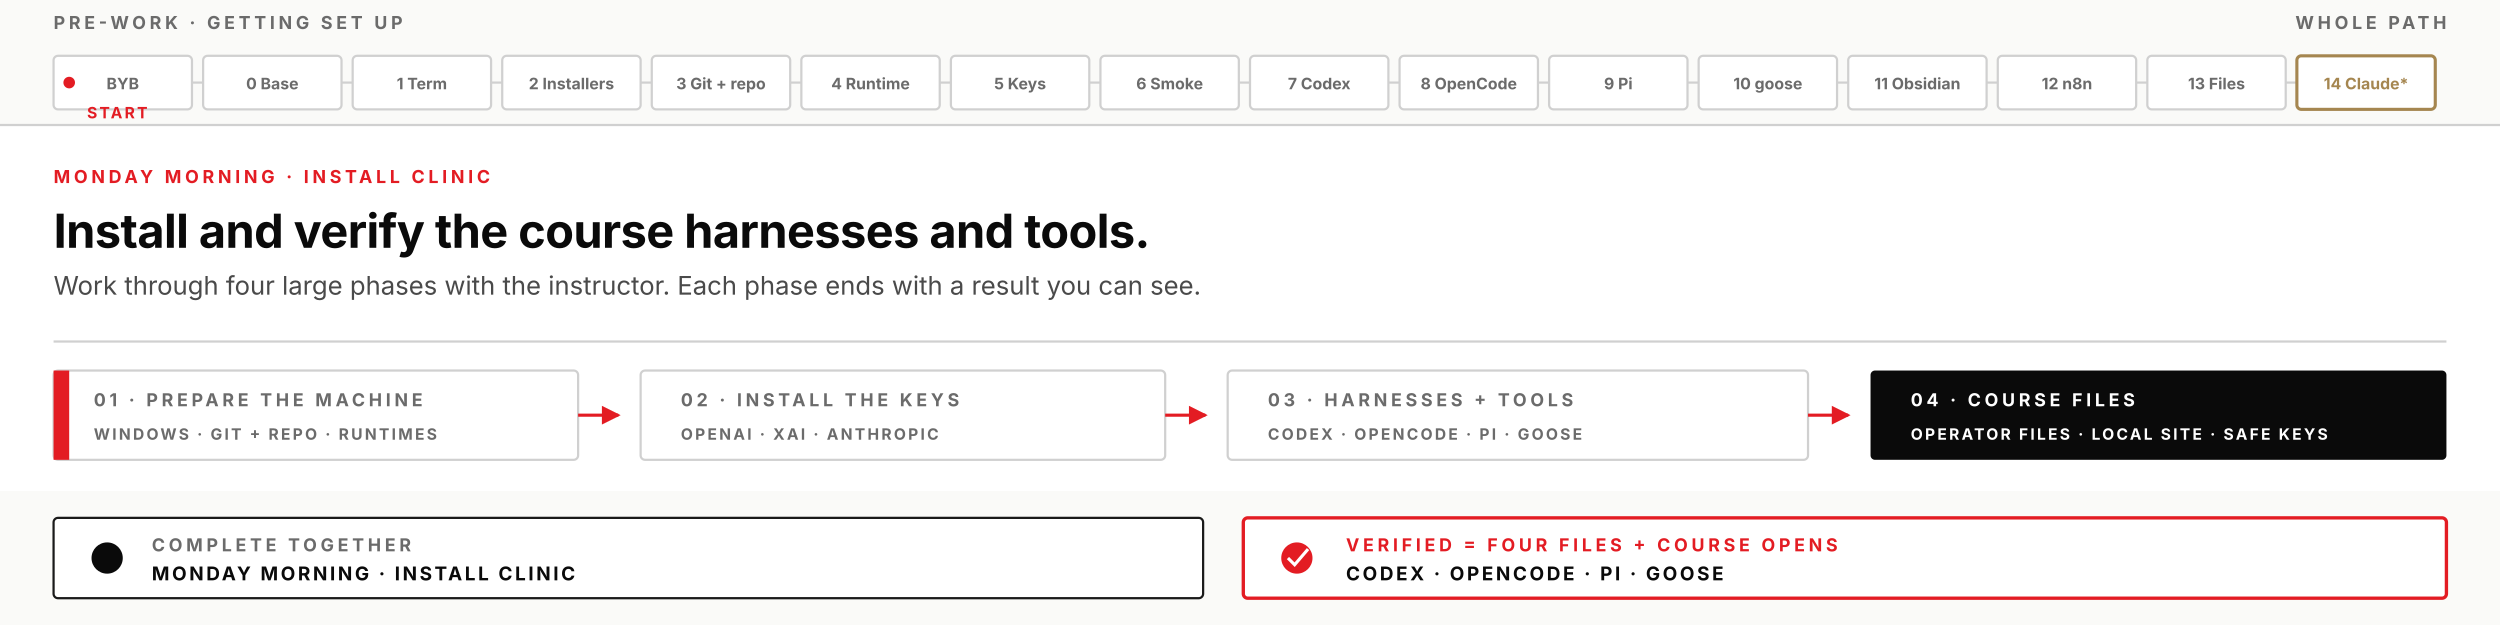
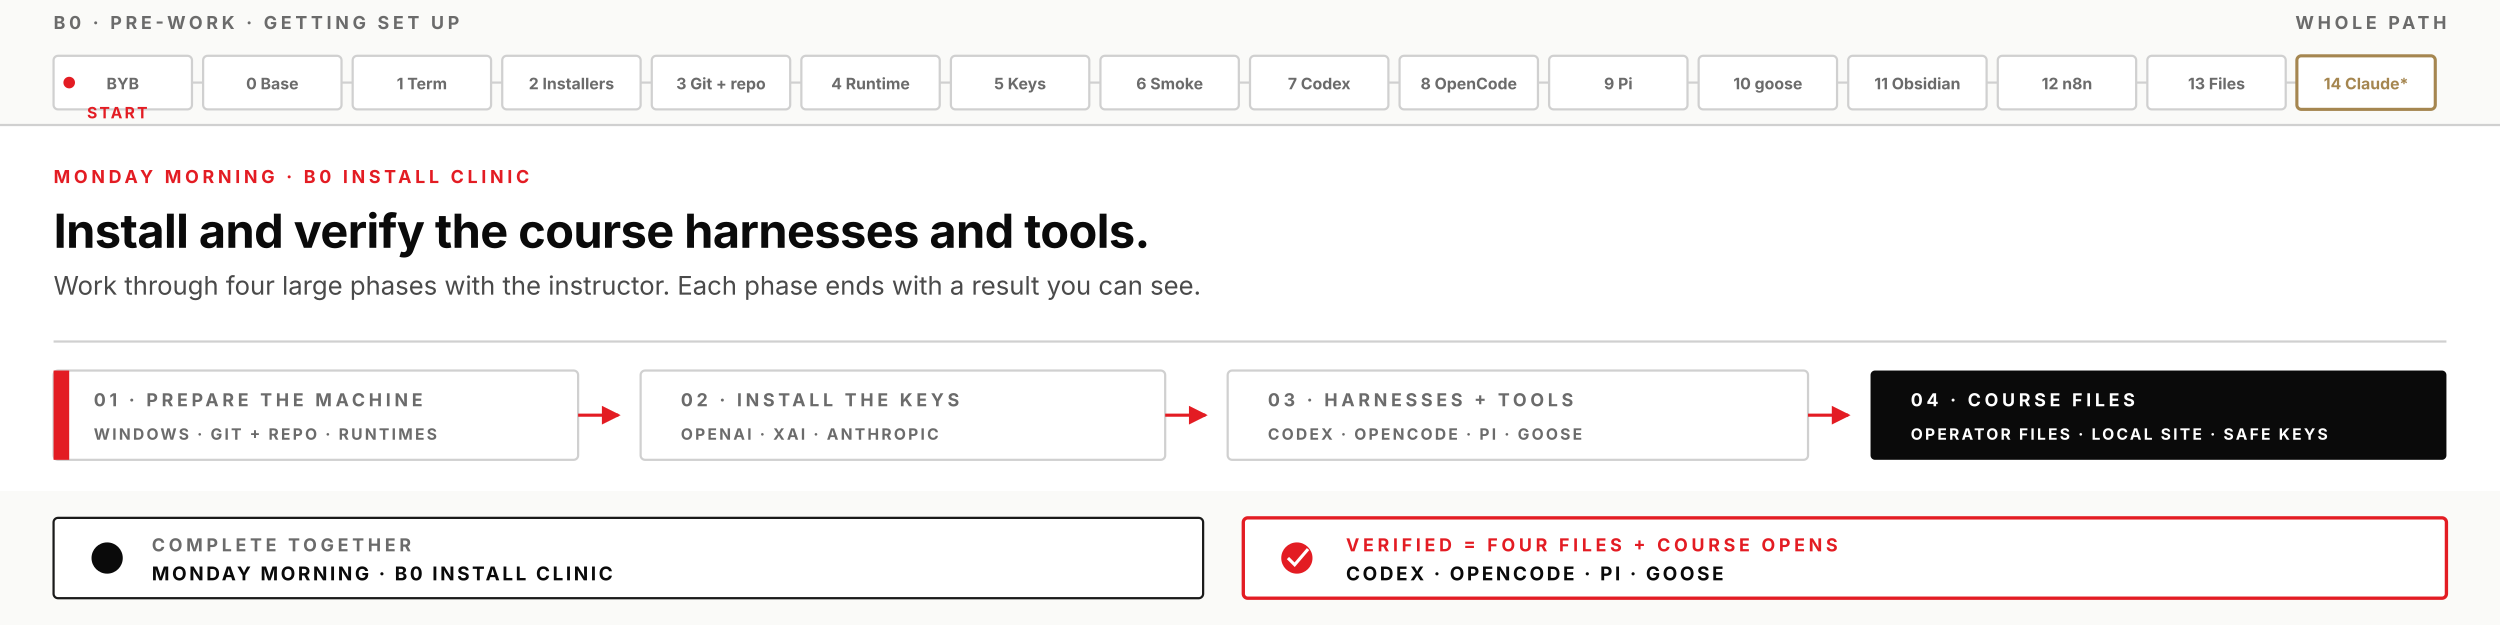
<svg xmlns="http://www.w3.org/2000/svg" viewBox="0 0 1120 280" role="img" aria-labelledby="title-install-pre-work-journey-overview">
  <defs>
    <marker id="arrow" viewBox="0 0 8 8" refX="7" refY="4" markerWidth="6" markerHeight="6" orient="auto-start-reverse">
      <path d="M0 0 8 4 0 8Z" fill="#0A0A0A" />
    </marker>
    <marker id="arrow-red" viewBox="0 0 8 8" refX="7" refY="4" markerWidth="6" markerHeight="6" orient="auto-start-reverse">
      <path d="M0 0 8 4 0 8Z" fill="#E31C23" />
    </marker>
    <style>
      text { font-family: system-ui, "Inter", "Helvetica Neue", Arial, sans-serif; fill: #0A0A0A; }
      .micro { font-size: 8px; font-weight: 650; letter-spacing: 1.65px; }
      .tiny { font-size: 7px; font-weight: 650; letter-spacing: 1px; }
      .railtext { font-size: 7.1px; font-weight: 650; }
      .title { font-size: 21px; font-weight: 680; letter-spacing: -0.25px; }
      .purpose { font-size: 11.5px; font-weight: 430; fill: #4A4A4A; }
      .caption { font-size: 8.5px; font-weight: 650; letter-spacing: 1.15px; }
      .body { font-size: 9.5px; font-weight: 520; }
      .muted { fill: #6B6B6B; }
      .white { fill: #FFFFFF; }
      .red { fill: #E31C23; }
      .gold { fill: #A58650; }
      .line { fill: none; stroke: #0A0A0A; stroke-width: 1.35; vector-effect: non-scaling-stroke; }
      .hair { fill: none; stroke: #D0D0D0; stroke-width: 1; vector-effect: non-scaling-stroke; }
      .redline { fill: none; stroke: #E31C23; stroke-width: 1.4; vector-effect: non-scaling-stroke; }
      .goldline { fill: none; stroke: #A58650; stroke-width: 1.35; vector-effect: non-scaling-stroke; }
      .dash { stroke-dasharray: 5 4; }
    </style>
  </defs>
  <rect width="1120" height="280" fill="#FFFFFF" />
  <rect x="0" y="0" width="1120" height="56" fill="#FAFAF8" />
-   <text x="24" y="13" class="micro muted">PRE-WORK · GETTING SET UP</text>
+   <text x="24" y="13" class="micro muted">B0 · PRE-WORK · GETTING SET UP</text>
  <text x="1096" y="13" class="micro muted" text-anchor="end">WHOLE PATH</text>
  <path d="M55 37H1060" class="hair" />
  <rect x="24" y="25" width="62" height="24" rx="2" fill="#FFFFFF" stroke="#D0D0D0" stroke-width="1" />
  <text x="55" y="40" class="railtext muted" text-anchor="middle">BYB</text>
  <rect x="91" y="25" width="62" height="24" rx="2" fill="#FFFFFF" stroke="#D0D0D0" stroke-width="1" />
  <text x="122" y="40" class="railtext muted" text-anchor="middle">0 Base</text>
  <rect x="158" y="25" width="62" height="24" rx="2" fill="#FFFFFF" stroke="#D0D0D0" stroke-width="1" />
  <text x="189" y="40" class="railtext muted" text-anchor="middle">1 Term</text>
  <rect x="225" y="25" width="62" height="24" rx="2" fill="#FFFFFF" stroke="#D0D0D0" stroke-width="1" />
  <text x="256" y="40" class="railtext muted" text-anchor="middle">2 Installers</text>
  <rect x="292" y="25" width="62" height="24" rx="2" fill="#FFFFFF" stroke="#D0D0D0" stroke-width="1" />
  <text x="323" y="40" class="railtext muted" text-anchor="middle">3 Git + repo</text>
  <rect x="359" y="25" width="62" height="24" rx="2" fill="#FFFFFF" stroke="#D0D0D0" stroke-width="1" />
  <text x="390" y="40" class="railtext muted" text-anchor="middle">4 Runtime</text>
  <rect x="426" y="25" width="62" height="24" rx="2" fill="#FFFFFF" stroke="#D0D0D0" stroke-width="1" />
  <text x="457" y="40" class="railtext muted" text-anchor="middle">5 Keys</text>
  <rect x="493" y="25" width="62" height="24" rx="2" fill="#FFFFFF" stroke="#D0D0D0" stroke-width="1" />
  <text x="524" y="40" class="railtext muted" text-anchor="middle">6 Smoke</text>
  <rect x="560" y="25" width="62" height="24" rx="2" fill="#FFFFFF" stroke="#D0D0D0" stroke-width="1" />
  <text x="591" y="40" class="railtext muted" text-anchor="middle">7 Codex</text>
  <rect x="627" y="25" width="62" height="24" rx="2" fill="#FFFFFF" stroke="#D0D0D0" stroke-width="1" />
  <text x="658" y="40" class="railtext muted" text-anchor="middle">8 OpenCode</text>
  <rect x="694" y="25" width="62" height="24" rx="2" fill="#FFFFFF" stroke="#D0D0D0" stroke-width="1" />
  <text x="725" y="40" class="railtext muted" text-anchor="middle">9 Pi</text>
  <rect x="761" y="25" width="62" height="24" rx="2" fill="#FFFFFF" stroke="#D0D0D0" stroke-width="1" />
  <text x="792" y="40" class="railtext muted" text-anchor="middle">10 goose</text>
  <rect x="828" y="25" width="62" height="24" rx="2" fill="#FFFFFF" stroke="#D0D0D0" stroke-width="1" />
  <text x="859" y="40" class="railtext muted" text-anchor="middle">11 Obsidian</text>
  <rect x="895" y="25" width="62" height="24" rx="2" fill="#FFFFFF" stroke="#D0D0D0" stroke-width="1" />
  <text x="926" y="40" class="railtext muted" text-anchor="middle">12 n8n</text>
  <rect x="962" y="25" width="62" height="24" rx="2" fill="#FFFFFF" stroke="#D0D0D0" stroke-width="1" />
  <text x="993" y="40" class="railtext muted" text-anchor="middle">13 Files</text>
  <rect x="1029" y="25" width="62" height="24" rx="2" fill="#FFFFFF" stroke="#A58650" stroke-width="1.4" />
  <text x="1060" y="40" class="railtext gold" text-anchor="middle">14 Claude*</text>
  <circle cx="31" cy="37" r="2.6" fill="#E31C23" />
  <text x="39" y="53" class="tiny red">START</text>
  <path d="M0 56H1120" class="hair" />
-   <text x="24" y="82" class="micro red">MONDAY MORNING · INSTALL CLINIC</text>
+   <text x="24" y="82" class="micro red">MONDAY MORNING · B0 INSTALL CLINIC</text>
  <text x="24" y="111" class="title">Install and verify the course harnesses and tools.</text>
  <text x="24" y="132" class="purpose">Work through four large phases with the instructor. Each phase ends with a result you can see.</text>
  <path d="M24 153H1096" class="hair" />
  <g aria-label="Four install phases">
    <rect x="24" y="166" width="235" height="40" rx="2" fill="#FFFFFF" stroke="#D0D0D0" />
    <rect x="24" y="166" width="7" height="40" fill="#E31C23" />
    <text x="42" y="182" class="micro muted">01 · PREPARE THE MACHINE</text>
    <text x="42" y="197" class="tiny muted">WINDOWS · GIT + REPO · RUNTIMES</text>
    <path d="M259 186H277" class="redline" marker-end="url(#arrow-red)" />
    <rect x="287" y="166" width="235" height="40" rx="2" fill="#FFFFFF" stroke="#D0D0D0" />
    <text x="305" y="182" class="micro muted">02 · INSTALL THE KEYS</text>
    <text x="305" y="197" class="tiny muted">OPENAI · XAI · ANTHROPIC</text>
    <path d="M522 186H540" class="redline" marker-end="url(#arrow-red)" />
    <rect x="550" y="166" width="260" height="40" rx="2" fill="#FFFFFF" stroke="#D0D0D0" />
    <text x="568" y="182" class="micro muted">03 · HARNESSES + TOOLS</text>
    <text x="568" y="197" class="tiny muted">CODEX · OPENCODE · PI · GOOSE</text>
    <path d="M810 186H828" class="redline" marker-end="url(#arrow-red)" />
    <rect x="838" y="166" width="258" height="40" rx="2" fill="#0A0A0A" />
    <text x="856" y="182" class="micro white">04 · COURSE FILES</text>
    <text x="856" y="197" class="tiny white">OPERATOR FILES · LOCAL SITE · SAFE KEYS</text>
  </g>
  <rect x="0" y="220" width="1120" height="60" fill="#FAFAF8" />
  <rect x="24" y="232" width="515" height="36" rx="2" fill="#FFFFFF" stroke="#1A1A1A" />
  <circle cx="48" cy="250" r="7" fill="#0A0A0A" />
  <text x="68" y="247" class="micro muted">COMPLETE TOGETHER</text>
-   <text x="68" y="260" class="caption">MONDAY MORNING · INSTALL CLINIC</text>
+   <text x="68" y="260" class="caption">MONDAY MORNING · B0 INSTALL CLINIC</text>
  <rect x="557" y="232" width="539" height="36" rx="2" fill="#FFFFFF" stroke="#E31C23" stroke-width="1.5" />
  <circle cx="581" cy="250" r="7" fill="#E31C23" />
  <path d="M577 250l3 3 6-7" fill="none" stroke="#FFFFFF" stroke-width="1.4" />
  <text x="603" y="247" class="micro red">VERIFIED = FOUR FILES + COURSE OPENS</text>
  <text x="603" y="260" class="caption">CODEX · OPENCODE · PI · GOOSE</text>
</svg>
